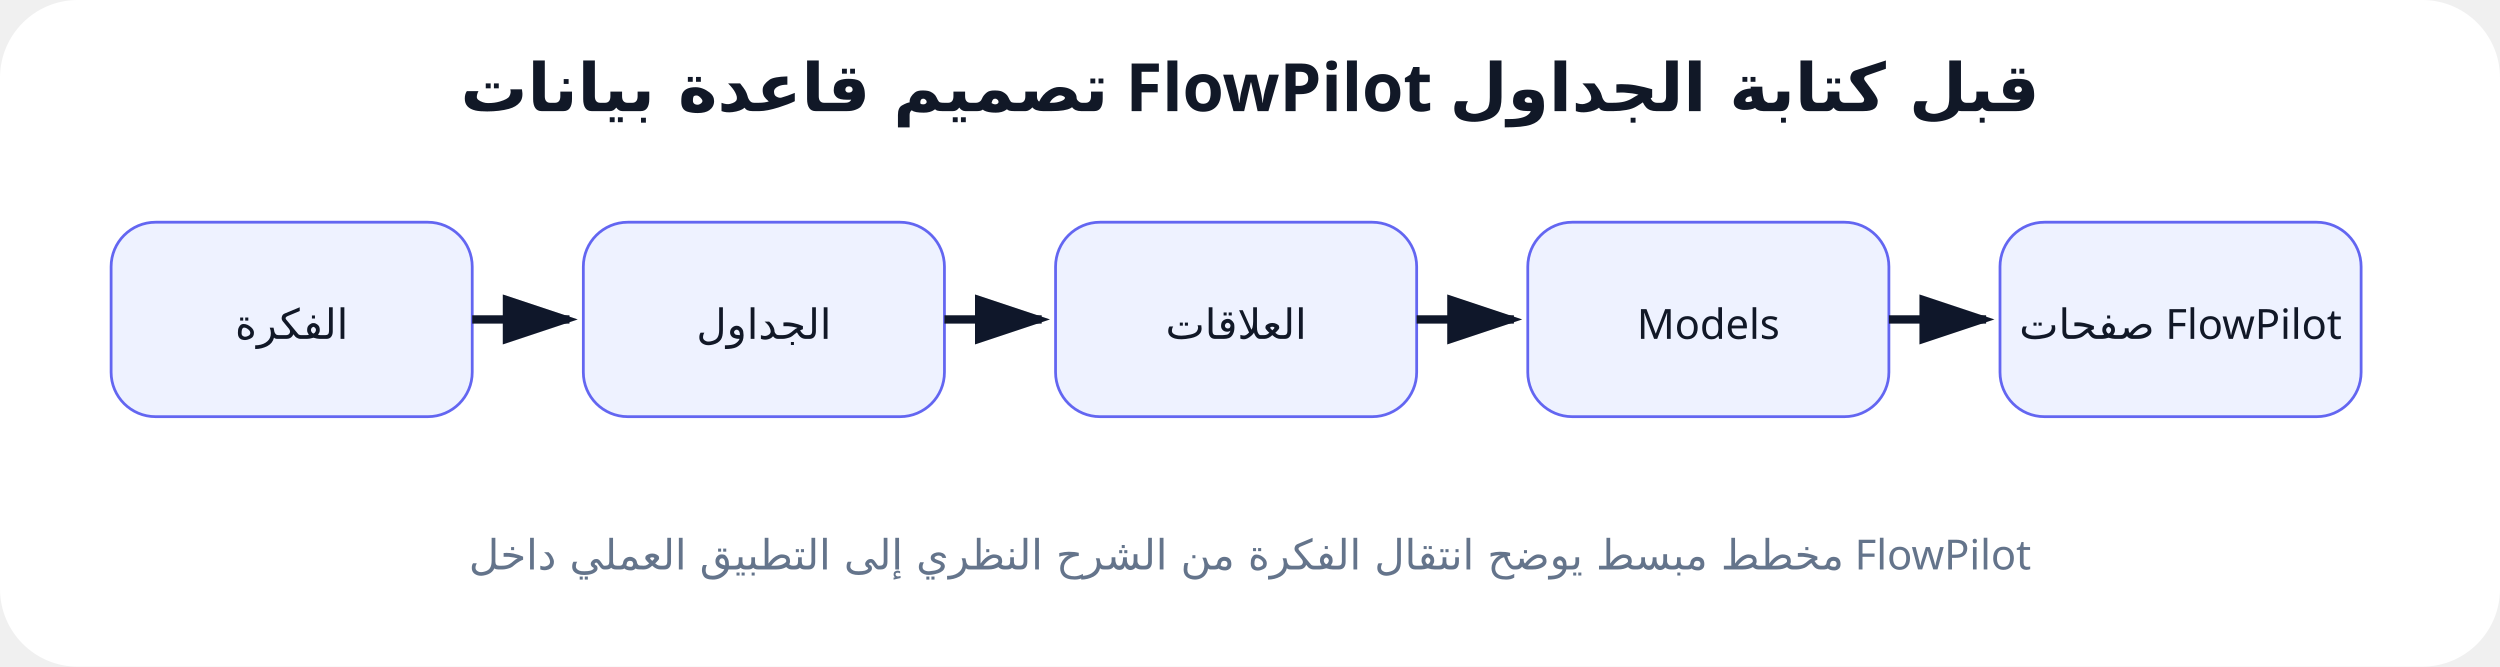
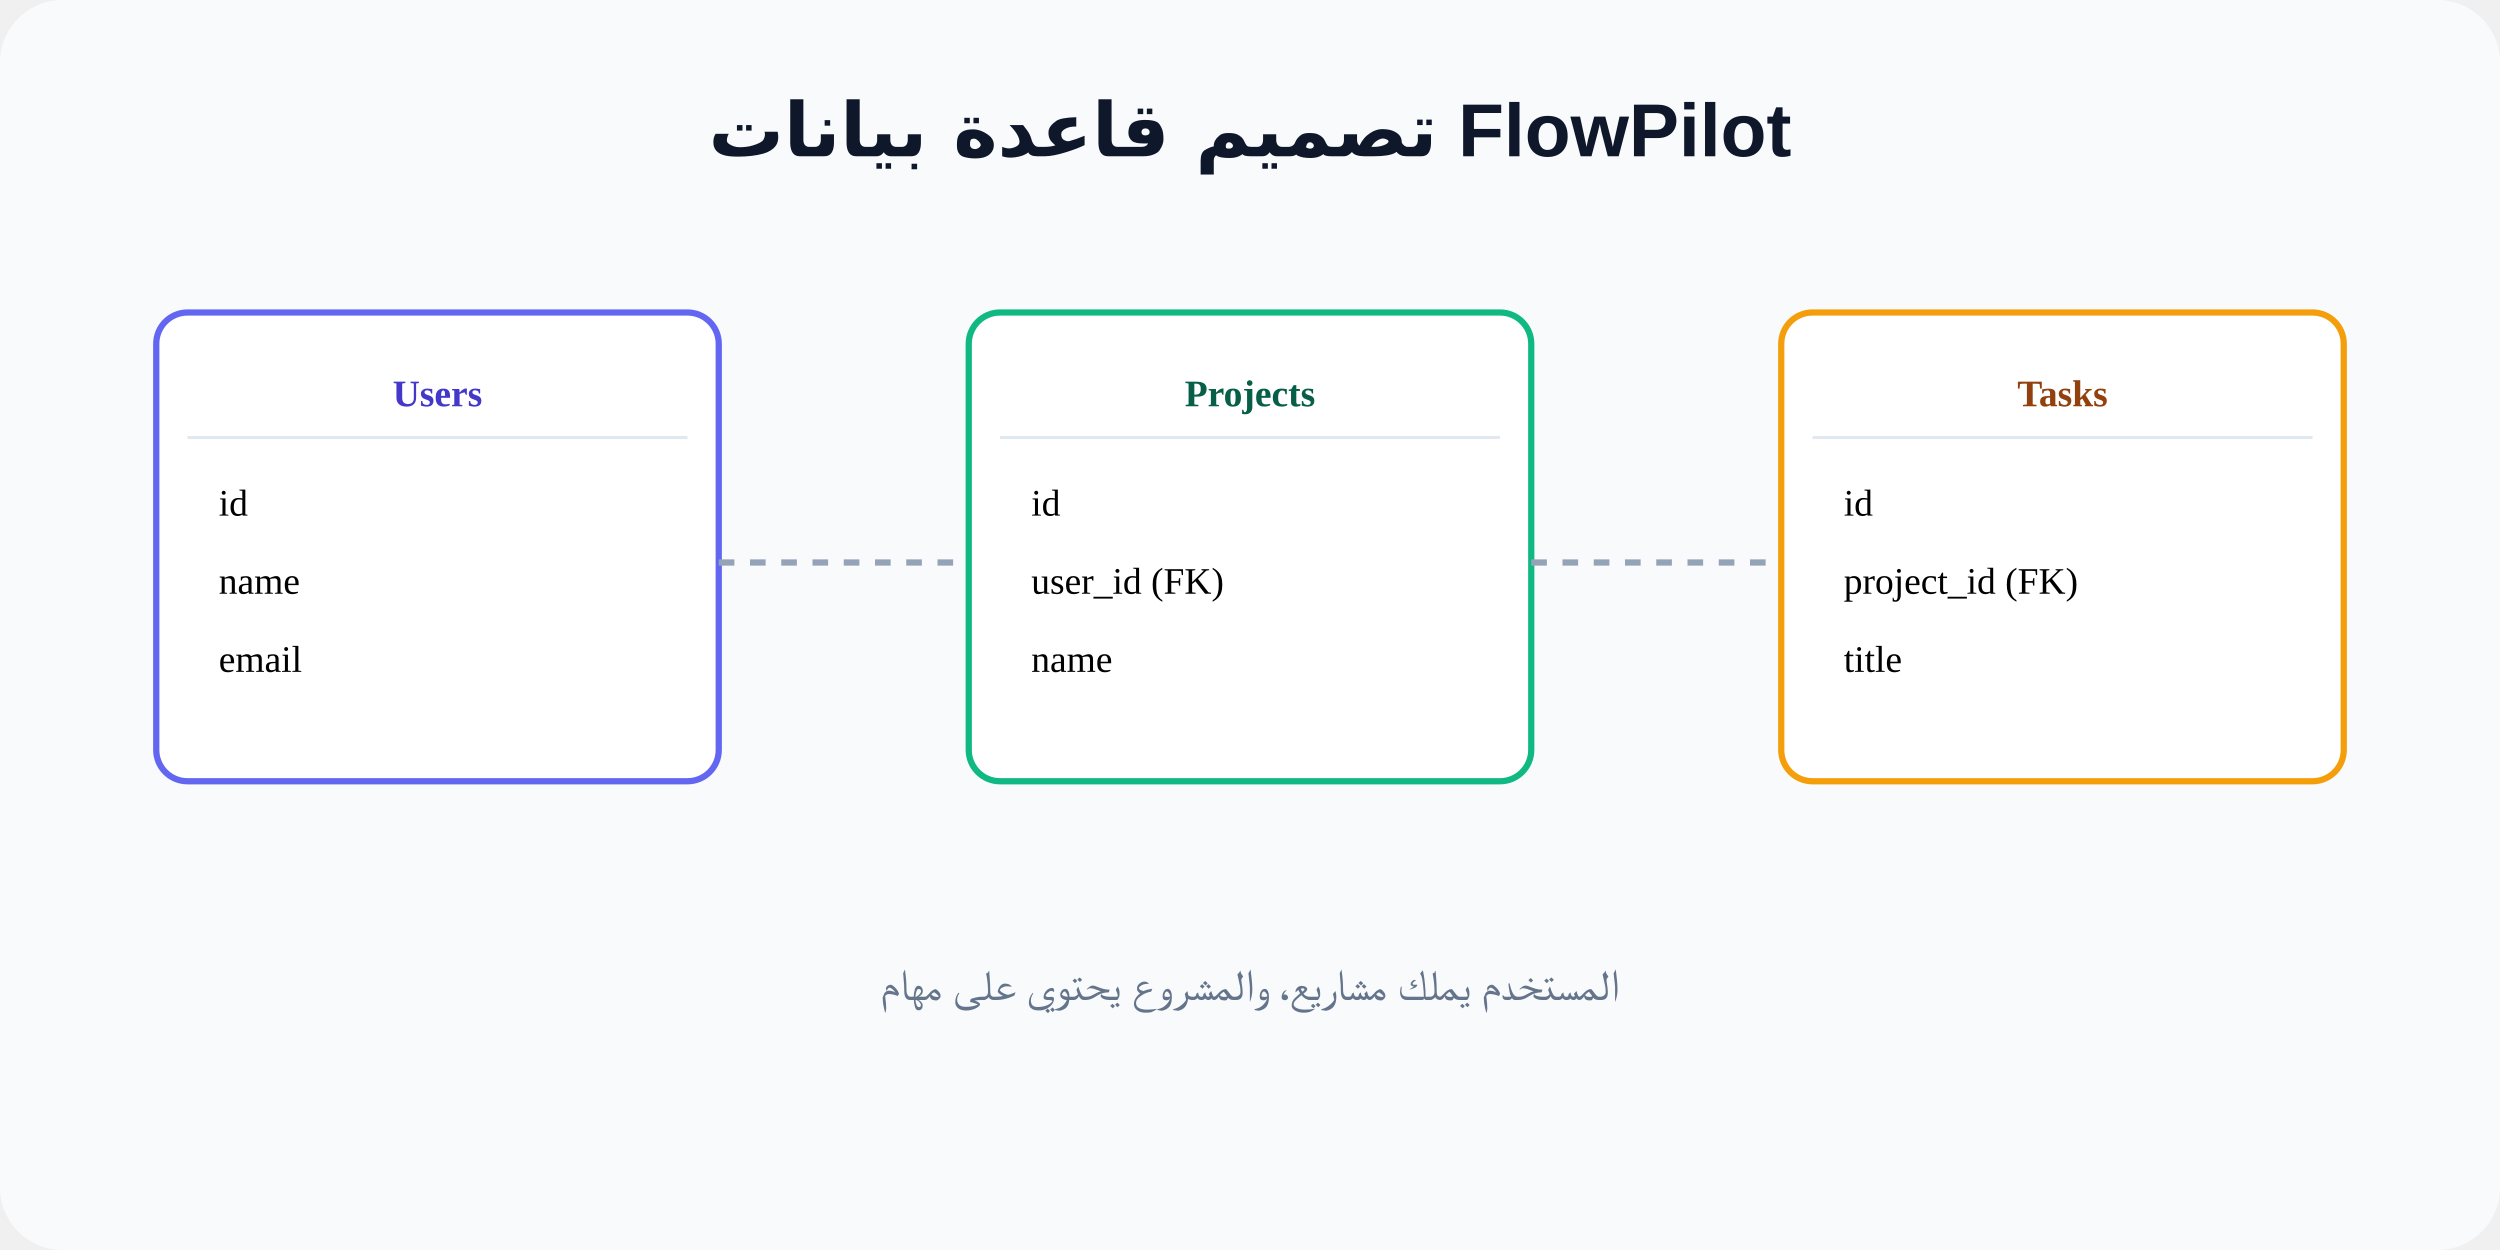
- <svg xmlns="http://www.w3.org/2000/svg" width="900" height="240" viewBox="0 0 900 240">
-   <defs>
-     <marker id="a" markerWidth="10" markerHeight="10" refX="8" refY="3" orient="auto">
-       <path d="M0,0 L0,6 L9,3 z" fill="#0f172a" />
-     </marker>
-   </defs>
-   <rect width="900" height="240" rx="28" fill="#ffffff" />
-   <text x="450" y="40" text-anchor="middle" font-size="24" font-weight="700" font-family="Tahoma" fill="#111827">تصميم قاعدة بيانات FlowPilot قبل كتابة الجداول</text>
-   <rect x="40" y="80" width="130" height="70" rx="16" fill="#eef2ff" stroke="#6366f1" />
-   <text x="105" y="122" text-anchor="middle" font-size="15" font-family="Tahoma" fill="#111827">الفكرة</text>
-   <rect x="210" y="80" width="130" height="70" rx="16" fill="#eef2ff" stroke="#6366f1" />
-   <text x="275" y="122" text-anchor="middle" font-size="15" font-family="Tahoma" fill="#111827">الجداول</text>
-   <rect x="380" y="80" width="130" height="70" rx="16" fill="#eef2ff" stroke="#6366f1" />
-   <text x="445" y="122" text-anchor="middle" font-size="15" font-family="Tahoma" fill="#111827">العلاقات</text>
-   <rect x="550" y="80" width="130" height="70" rx="16" fill="#eef2ff" stroke="#6366f1" />
-   <text x="615" y="122" text-anchor="middle" font-size="15" font-family="Tahoma" fill="#111827">Models</text>
-   <rect x="720" y="80" width="130" height="70" rx="16" fill="#eef2ff" stroke="#6366f1" />
-   <text x="785" y="122" text-anchor="middle" font-size="15" font-family="Tahoma" fill="#111827">صفحات FlowPilot</text>
-   <path d="M 170 115 L 205 115" stroke="#0f172a" stroke-width="3" marker-end="url(#a)" />
-   <path d="M 340 115 L 375 115" stroke="#0f172a" stroke-width="3" marker-end="url(#a)" />
-   <path d="M 510 115 L 545 115" stroke="#0f172a" stroke-width="3" marker-end="url(#a)" />
-   <path d="M 680 115 L 715 115" stroke="#0f172a" stroke-width="3" marker-end="url(#a)" />
-   <text x="450" y="205" text-anchor="middle" font-size="15" font-family="Tahoma" fill="#64748b">مخطط مبسط يوضح انتقال الفكرة من الشرح النظري إلى التطبيق العملي داخل FlowPilot</text>
+ <svg xmlns="http://www.w3.org/2000/svg" viewBox="0 0 800 400">
+   <rect width="800" height="400" fill="#f8fafc" rx="20" />
+   <rect x="50" y="100" width="180" height="150" rx="10" fill="#fff" stroke="#6366f1" stroke-width="2" />
+   <text x="140" y="130" text-anchor="middle" font-weight="bold" fill="#4338ca">Users</text>
+   <line x1="60" y1="140" x2="220" y2="140" stroke="#e2e8f0" />
+   <text x="70" y="165" font-size="12">id</text>
+   <text x="70" y="190" font-size="12">name</text>
+   <text x="70" y="215" font-size="12">email</text>
+   <rect x="310" y="100" width="180" height="150" rx="10" fill="#fff" stroke="#10b981" stroke-width="2" />
+   <text x="400" y="130" text-anchor="middle" font-weight="bold" fill="#065f46">Projects</text>
+   <line x1="320" y1="140" x2="480" y2="140" stroke="#e2e8f0" />
+   <text x="330" y="165" font-size="12">id</text>
+   <text x="330" y="190" font-size="12">user_id (FK)</text>
+   <text x="330" y="215" font-size="12">name</text>
+   <rect x="570" y="100" width="180" height="150" rx="10" fill="#fff" stroke="#f59e0b" stroke-width="2" />
+   <text x="660" y="130" text-anchor="middle" font-weight="bold" fill="#92400e">Tasks</text>
+   <line x1="580" y1="140" x2="740" y2="140" stroke="#e2e8f0" />
+   <text x="590" y="165" font-size="12">id</text>
+   <text x="590" y="190" font-size="12">project_id (FK)</text>
+   <text x="590" y="215" font-size="12">title</text>
+   <path d="M 230 180 L 310 180" stroke="#94a3b8" stroke-width="2" stroke-dasharray="5 5" />
+   <path d="M 490 180 L 570 180" stroke="#94a3b8" stroke-width="2" stroke-dasharray="5 5" />
+   <text x="400" y="50" text-anchor="middle" font-family="Arial" font-weight="bold" font-size="24" fill="#0f172a">تصميم قاعدة بيانات FlowPilot</text>
+   <text x="400" y="320" text-anchor="middle" fill="#64748b" font-size="14">المستخدم يملك مشاريع، والمشروع يحتوي على مهام</text>
</svg>
